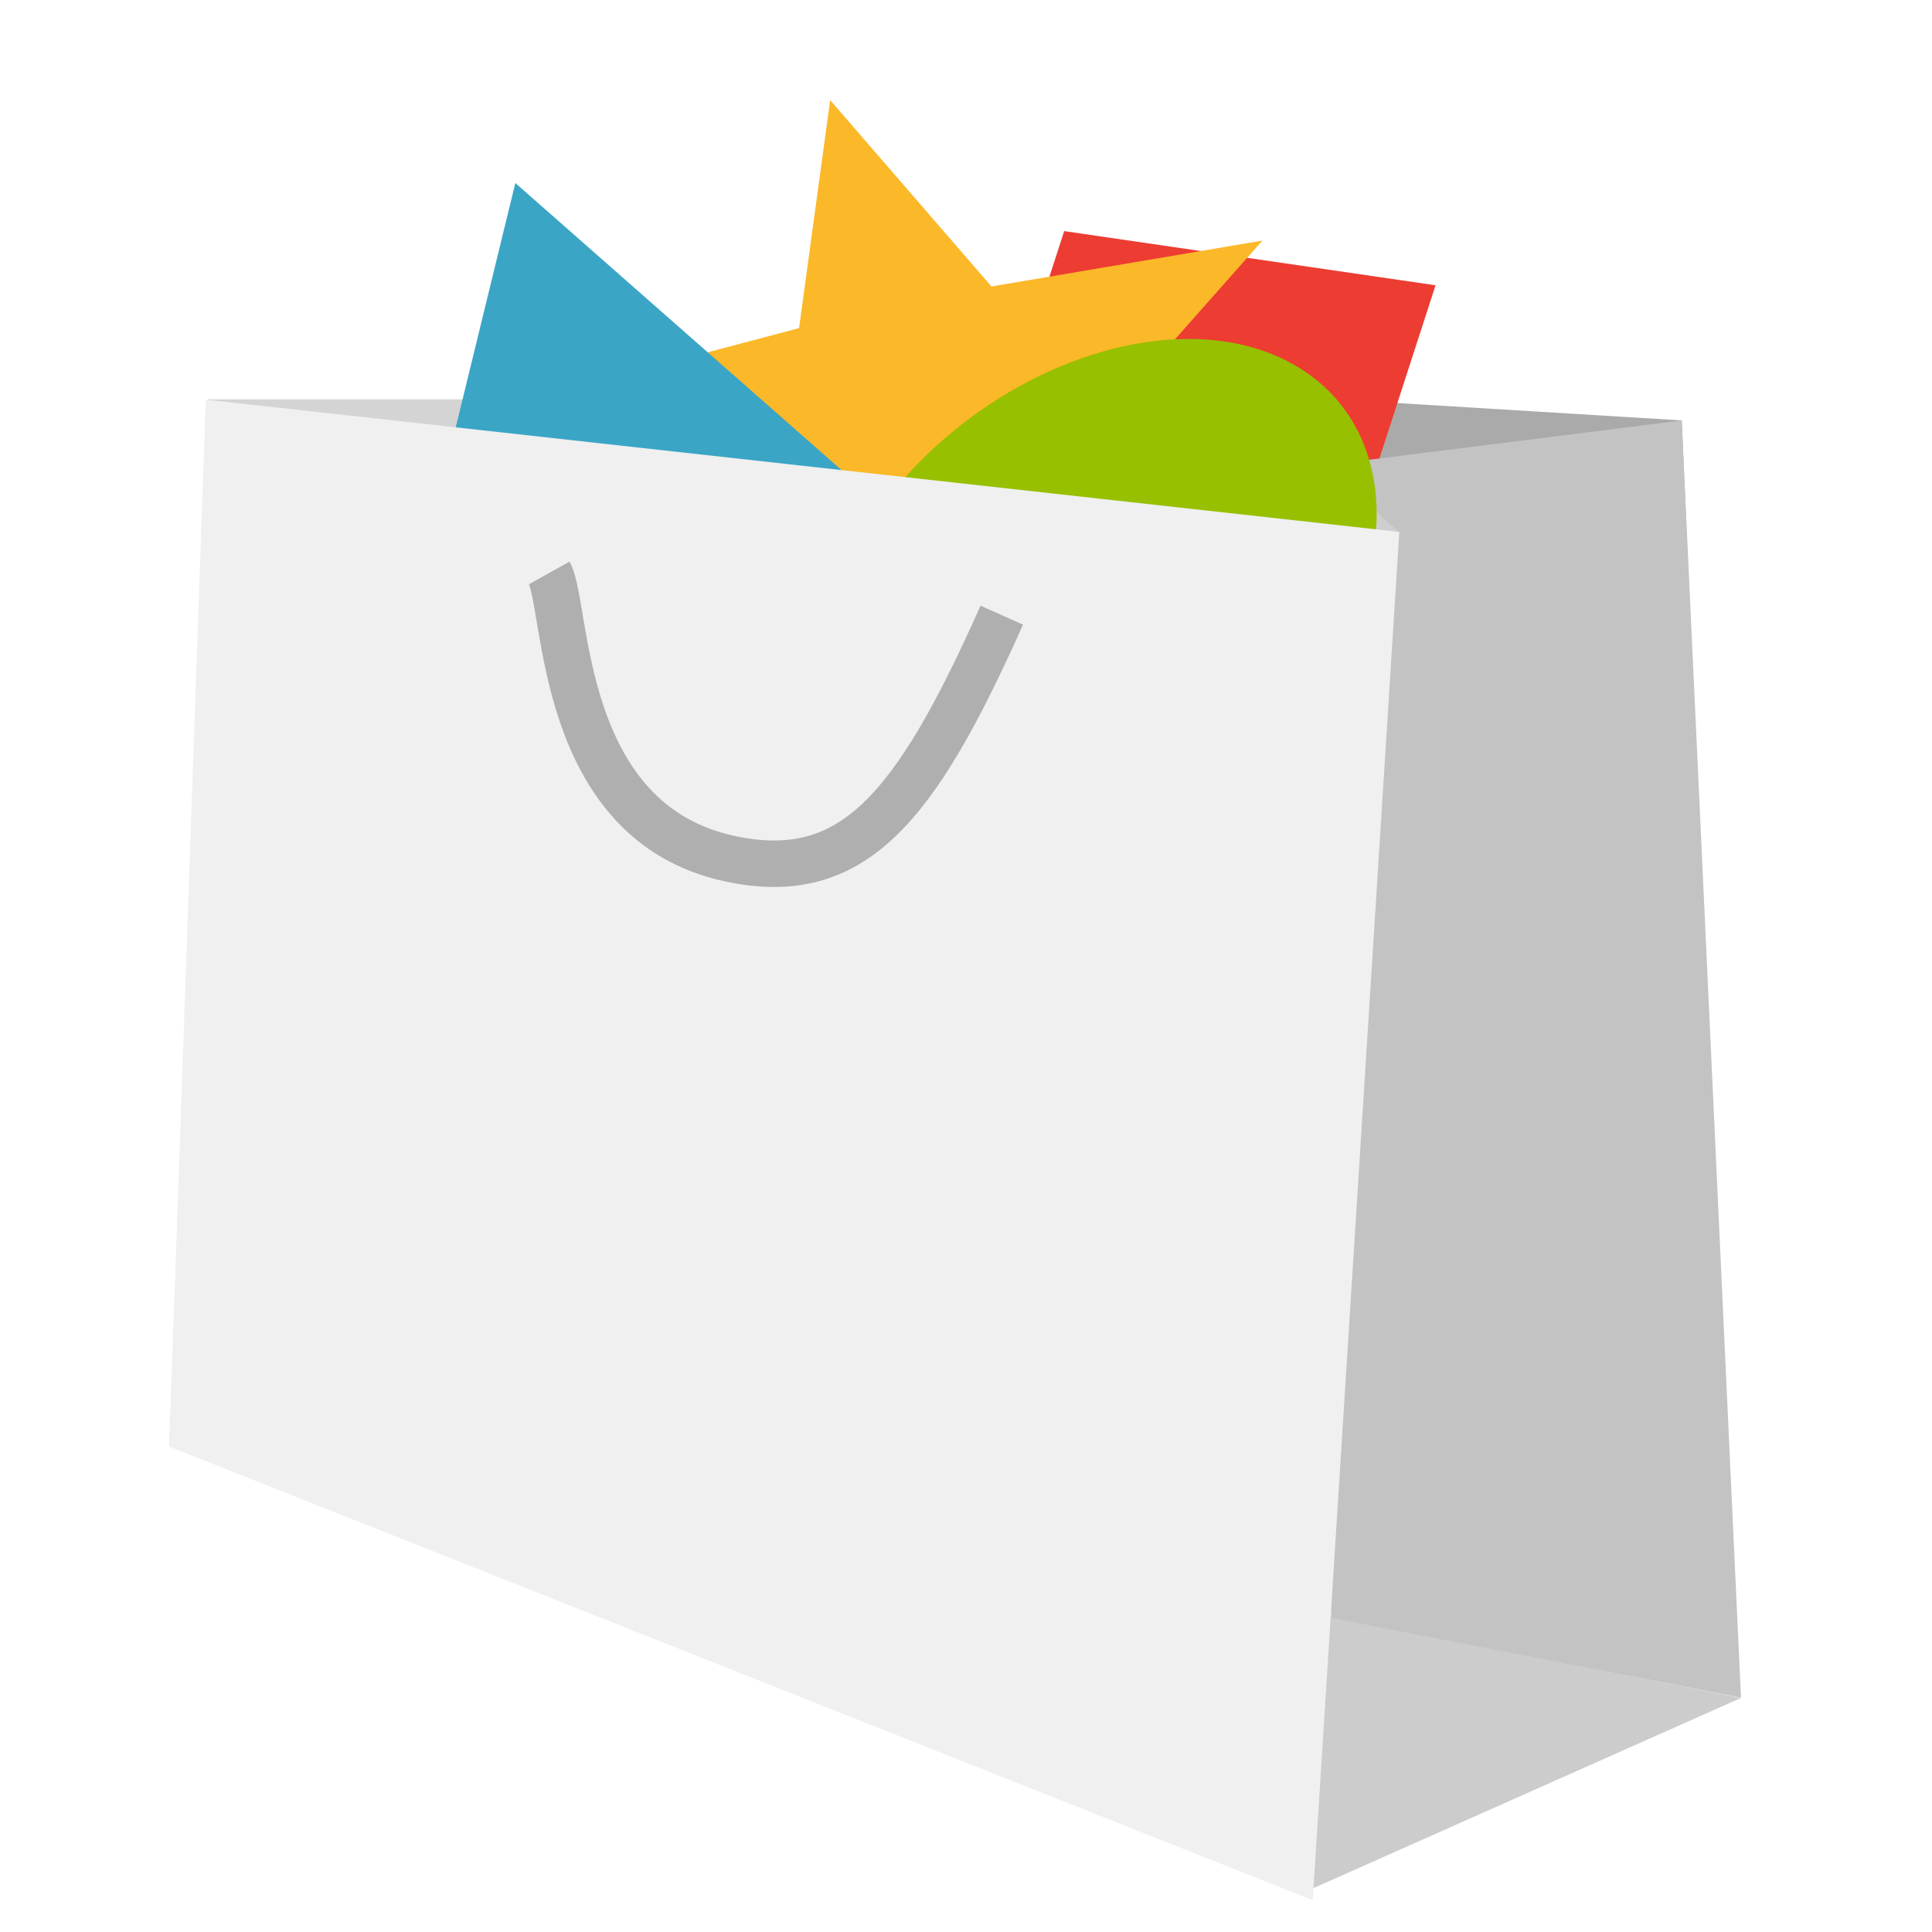
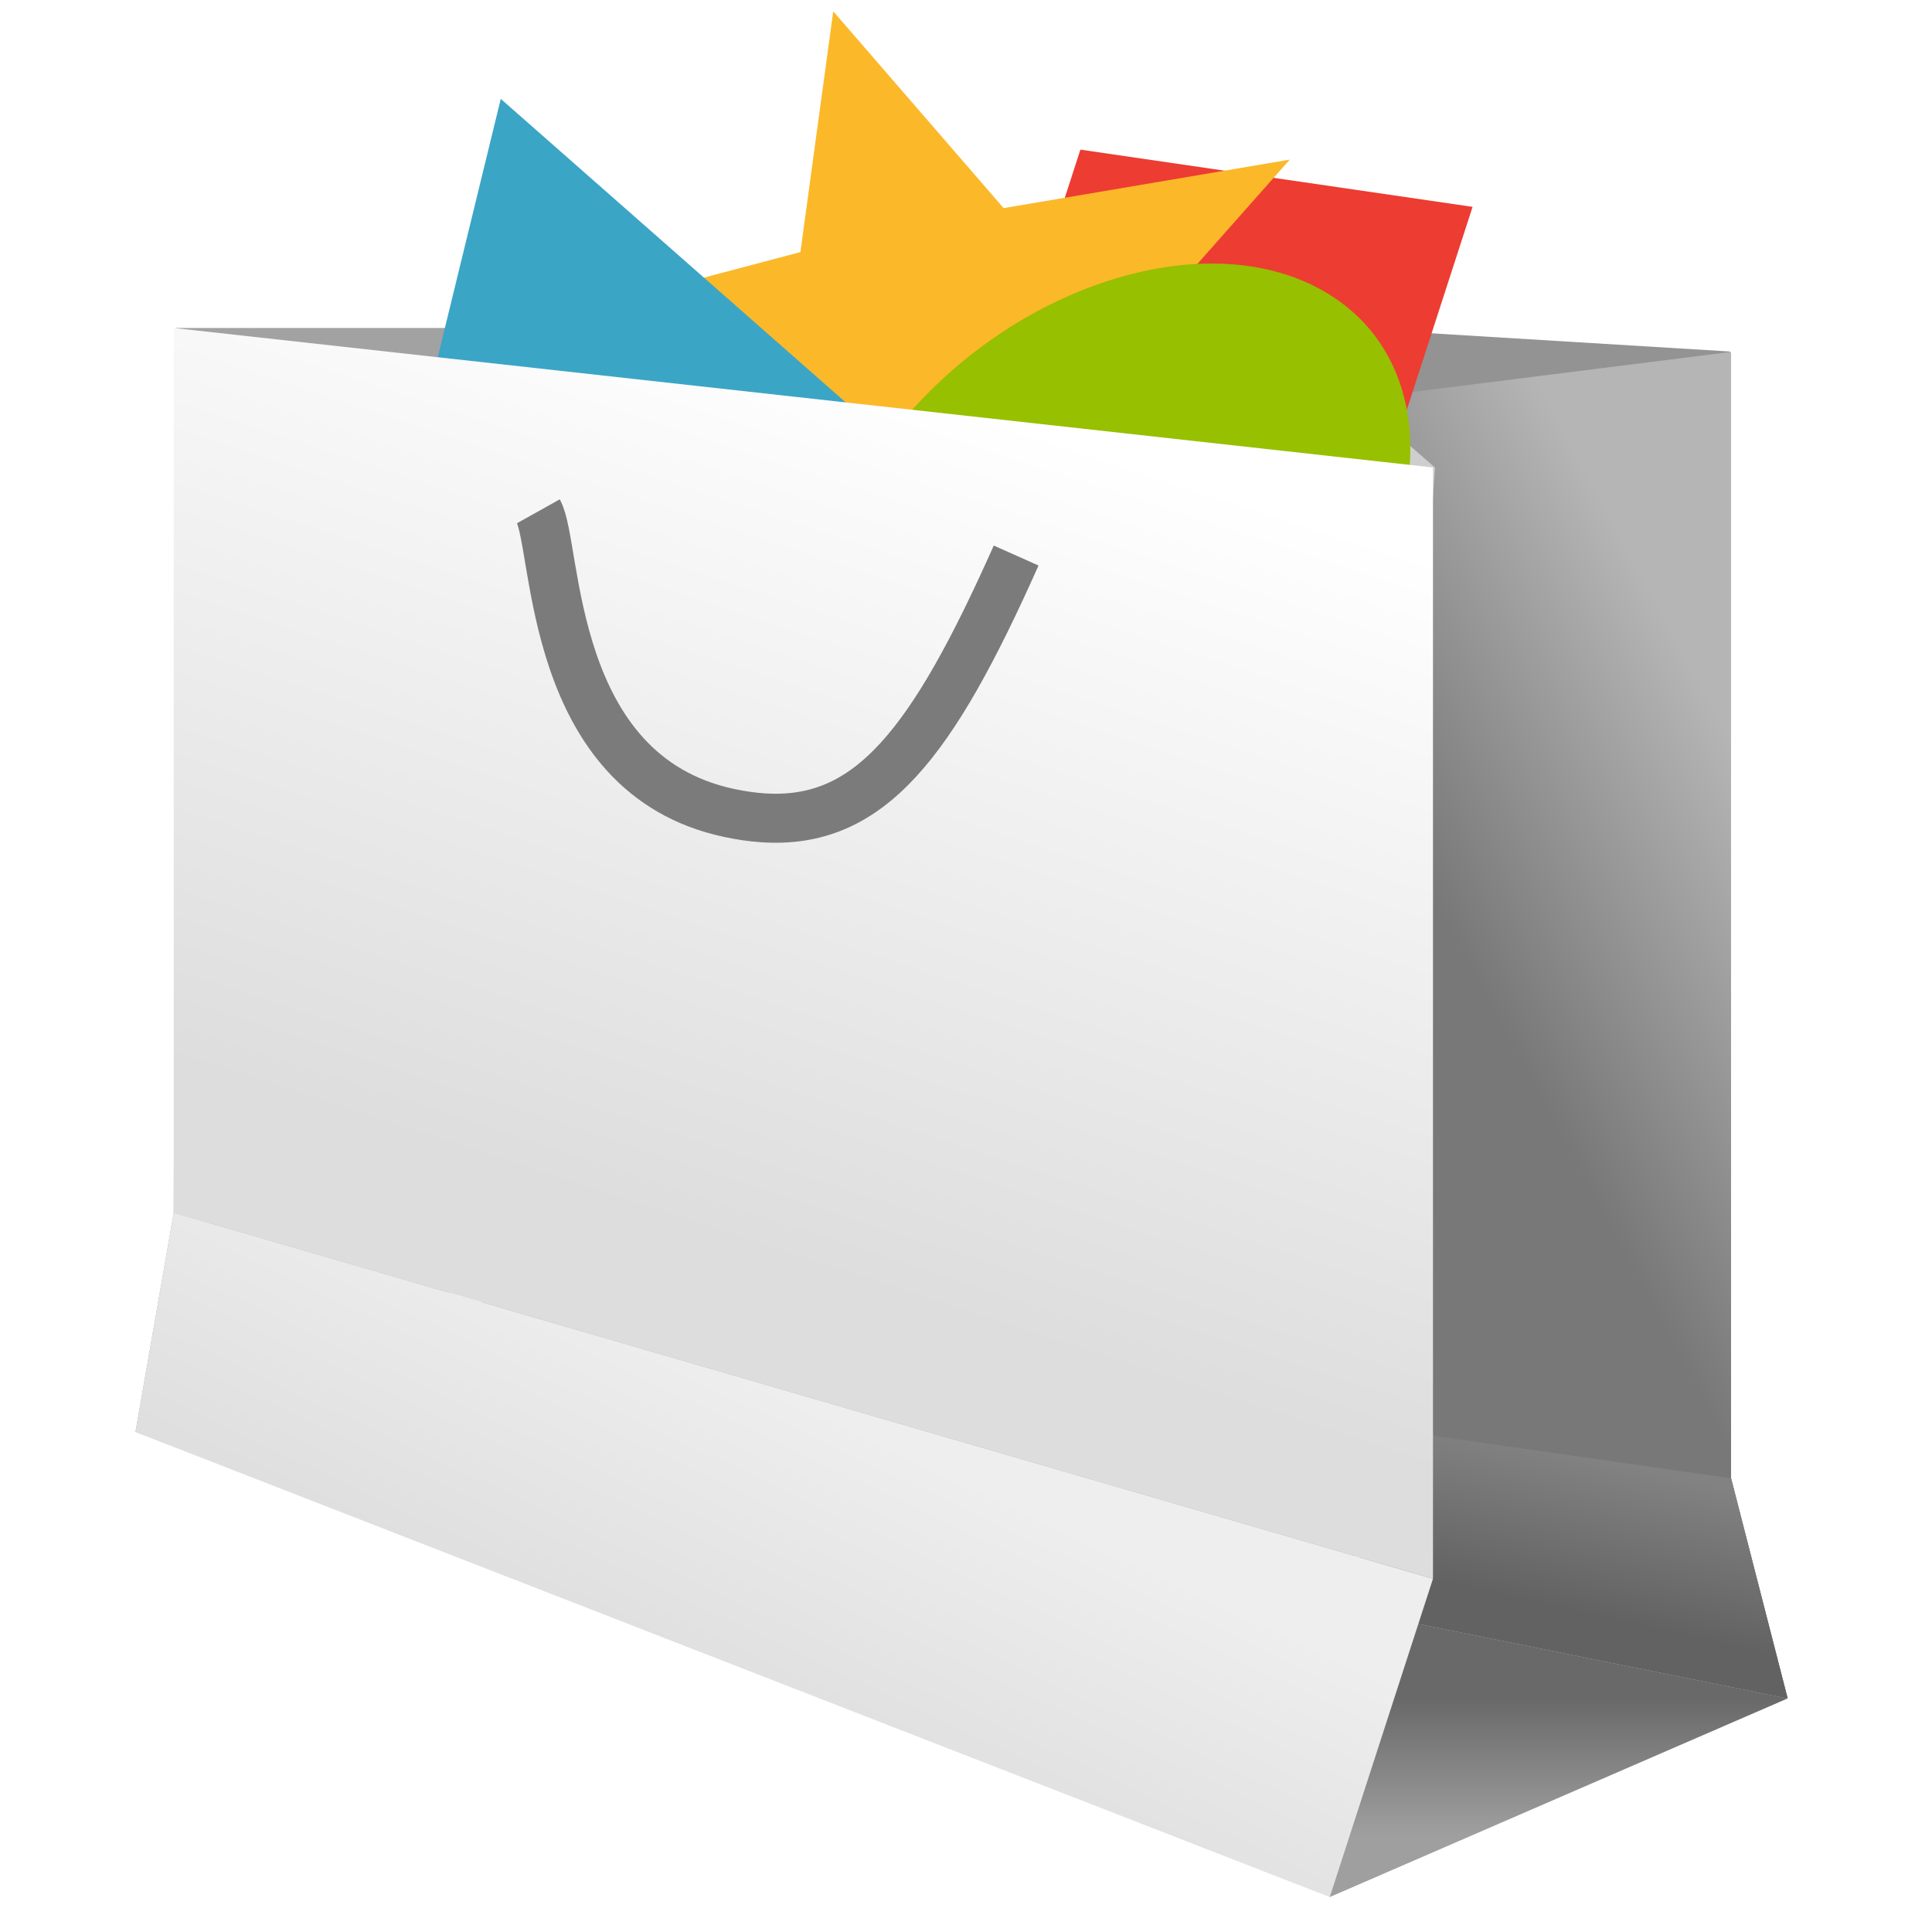
- <svg xmlns="http://www.w3.org/2000/svg" width="512" height="512" viewBox="0 0 512 512" preserveAspectRatio="none slice">
-   <path d="M135.45 92.475l310.236 18.938 14.488 337.565-328.385-72.12z" fill="#aaa" />
-   <path fill="#ed3c32" d="M282.022 61.244l98.414 14.36-42.802 132.082-98.414-14.36z" />
-   <path d="M344.274 502.067L461.38 449.98l-111.07-22.037z" fill="#ccc" />
-   <path d="M461.38 449.905l-15.7-338.477-95.445 11.993 2.49 26.858v278.466zM135.198 92.558l6.744 12.873v233.39z" fill="#c3c3c3" />
-   <path d="M370.796 141.013l-20.486-17.78-1.207 306.513z" fill="#cecece" />
-   <path d="M55.06 105.825h86.925l-20.524 269.45-76.586 8.064z" fill="#d4d4d4" />
-   <g transform="translate(0 -540.362)">
-     <path d="M327.3 706.008l-69.575-19.103-49.47 44.863.4-60.804-66.713-25.17 69.82-18.477 8.24-60.42 42.754 49.386 71.803-12.17-43.398 48.997z" fill="#fbb829" />
-     <ellipse transform="matrix(.86176 .50732 -.64994 .75998 0 0)" cx="685.849" cy="462.917" rx="60.594" ry="82.089" fill="#97c000" />
-     <path d="M136.57 588.866L95.653 756.6l134.213-85.636z" fill="#3ba5c6" />
+ <svg xmlns="http://www.w3.org/2000/svg" width="512" height="512" xml:space="preserve" style="fill-rule:evenodd;clip-rule:evenodd">
+   <path d="m135 93 310 18.9.3 282.747 14.2 55.253-328-72.1L135 93Z" style="fill:#939393;fill-rule:nonzero" transform="translate(-11.518 -25.023) scale(1.05607)" />
+   <path d="M344.596 499.745 459.5 449.9 351 428l-6.404 71.745Z" style="fill:url(#a);fill-rule:nonzero" transform="translate(-11.518 -25.023) scale(1.05607)" />
+   <path d="m459.5 449.9-14.2-55.253V112l-95.4 12 2.49 26.9L351 428l108.5 21.9ZM135 93l6.74 12.9v233L135 93Z" style="fill:url(#b);fill-rule:nonzero" transform="translate(-11.518 -25.023) scale(1.05607)" />
+   <path d="M459.5 449.9 351 428l12.94-44.94 81.36 11.587 14.2 55.253Z" style="fill:url(#c)" transform="translate(-11.518 -25.023) scale(1.05607)" />
+   <path d="m371 141-20.5-17.8.5 304.8 20-287Z" style="fill:#cecece;fill-rule:nonzero" transform="translate(-11.518 -25.023) scale(1.05607)" />
+   <path d="M55.1 106H142l-20.5 269-76.6 8.06 9.6-55.058L55.1 106Z" style="fill:#a2a2a2;fill-rule:nonzero" transform="translate(-11.518 -25.023) scale(1.05607)" />
+   <path d="m282.022 61.244 98.414 14.36-42.802 132.082-98.414-14.36 42.802-132.082Z" style="fill:#ed3c32;fill-rule:nonzero" transform="translate(-11.518 -25.023) scale(1.05607)" />
+   <path d="m327.3 706.008-69.575-19.103-49.47 44.863.4-60.804-66.713-25.17 69.82-18.477 8.24-60.42 42.754 49.386 71.803-12.17-43.398 48.997 36.139 52.898Z" style="fill:#fbb829;fill-rule:nonzero" transform="translate(-11.518 -595.685) scale(1.05607)" />
+   <ellipse cx="685.849" cy="462.917" rx="60.594" ry="82.089" style="fill:#97c000" transform="matrix(.91008 .53577 -.68639 .8026 -11.518 -595.685)" />
+   <path d="M136.57 588.866 95.653 756.6l134.213-85.636-93.296-82.098Z" style="fill:#3ba5c6;fill-rule:nonzero" transform="translate(-11.518 -595.685) scale(1.05607)" />
+   <g>
+     <path d="m54.5 106 316 35v278.86l-316-91.858V106Z" style="fill:url(#d);fill-rule:nonzero" transform="translate(-11.518 -25.023) scale(1.05607)" />
+     <path d="m54.5 328.002 316 91.858-25.904 79.885L44.9 383.06l9.6-55.058Z" style="fill:url(#e);fill-rule:nonzero" transform="translate(-11.518 -25.023) scale(1.05607)" />
+     <path d="M146 152c4.94 8.85 2.19 66 47.9 75.7 2.882.614 5.639 1.016 8.286 1.203 27.028 1.91 42.675-18.625 63.714-65.803" style="fill:none;fill-rule:nonzero;stroke:#7b7b7b;stroke-width:12.3px" transform="translate(-11.518 -25.023) scale(1.05607)" />
  </g>
-   <g>
-     <path d="M54.523 105.904l316.31 35.058-22.938 362.608-303.03-120.202z" fill="#f0f0f0" />
-     <path d="M145.55 151.832c4.94 8.852 2.19 66.006 47.948 75.745 32.32 6.878 48.934-12.844 71.986-64.555" fill="none" stroke="#afafaf" stroke-width="12.317" />
-   </g>
+   <defs>
+     <linearGradient id="a" x1="0" y1="0" x2="1" y2="0" gradientUnits="userSpaceOnUse" gradientTransform="rotate(-90 432.317 51.881) scale(34.2979)">
+       <stop offset="0" style="stop-color:#9f9f9f;stop-opacity:1" />
+       <stop offset="1" style="stop-color:#696969;stop-opacity:1" />
+     </linearGradient>
+     <linearGradient id="b" x1="0" y1="0" x2="1" y2="0" gradientUnits="userSpaceOnUse" gradientTransform="matrix(-74.8 40.2145 -40.2145 -74.8 445.3 208.843)">
+       <stop offset="0" style="stop-color:#b5b5b5;stop-opacity:1" />
+       <stop offset="1" style="stop-color:#787878;stop-opacity:1" />
+     </linearGradient>
+     <linearGradient id="c" x1="0" y1="0" x2="1" y2="0" gradientUnits="userSpaceOnUse" gradientTransform="rotate(102.51 50.3 361.028) scale(38.781)">
+       <stop offset="0" style="stop-color:#828282;stop-opacity:1" />
+       <stop offset="1" style="stop-color:#626262;stop-opacity:1" />
+     </linearGradient>
+     <linearGradient id="d" x1="0" y1="0" x2="1" y2="0" gradientUnits="userSpaceOnUse" gradientTransform="scale(-221.5777) rotate(-71.885 -1.026 .561)">
+       <stop offset="0" style="stop-color:white;stop-opacity:1" />
+       <stop offset="1" style="stop-color:#ddd;stop-opacity:1" />
+     </linearGradient>
+     <linearGradient id="e" x1="0" y1="0" x2="1" y2="0" gradientUnits="userSpaceOnUse" gradientTransform="scale(-126.2377) rotate(-64.769 -3.15 -.178)">
+       <stop offset="0" style="stop-color:#eee;stop-opacity:1" />
+       <stop offset="1" style="stop-color:#d5d5d5;stop-opacity:1" />
+     </linearGradient>
+   </defs>
</svg>
